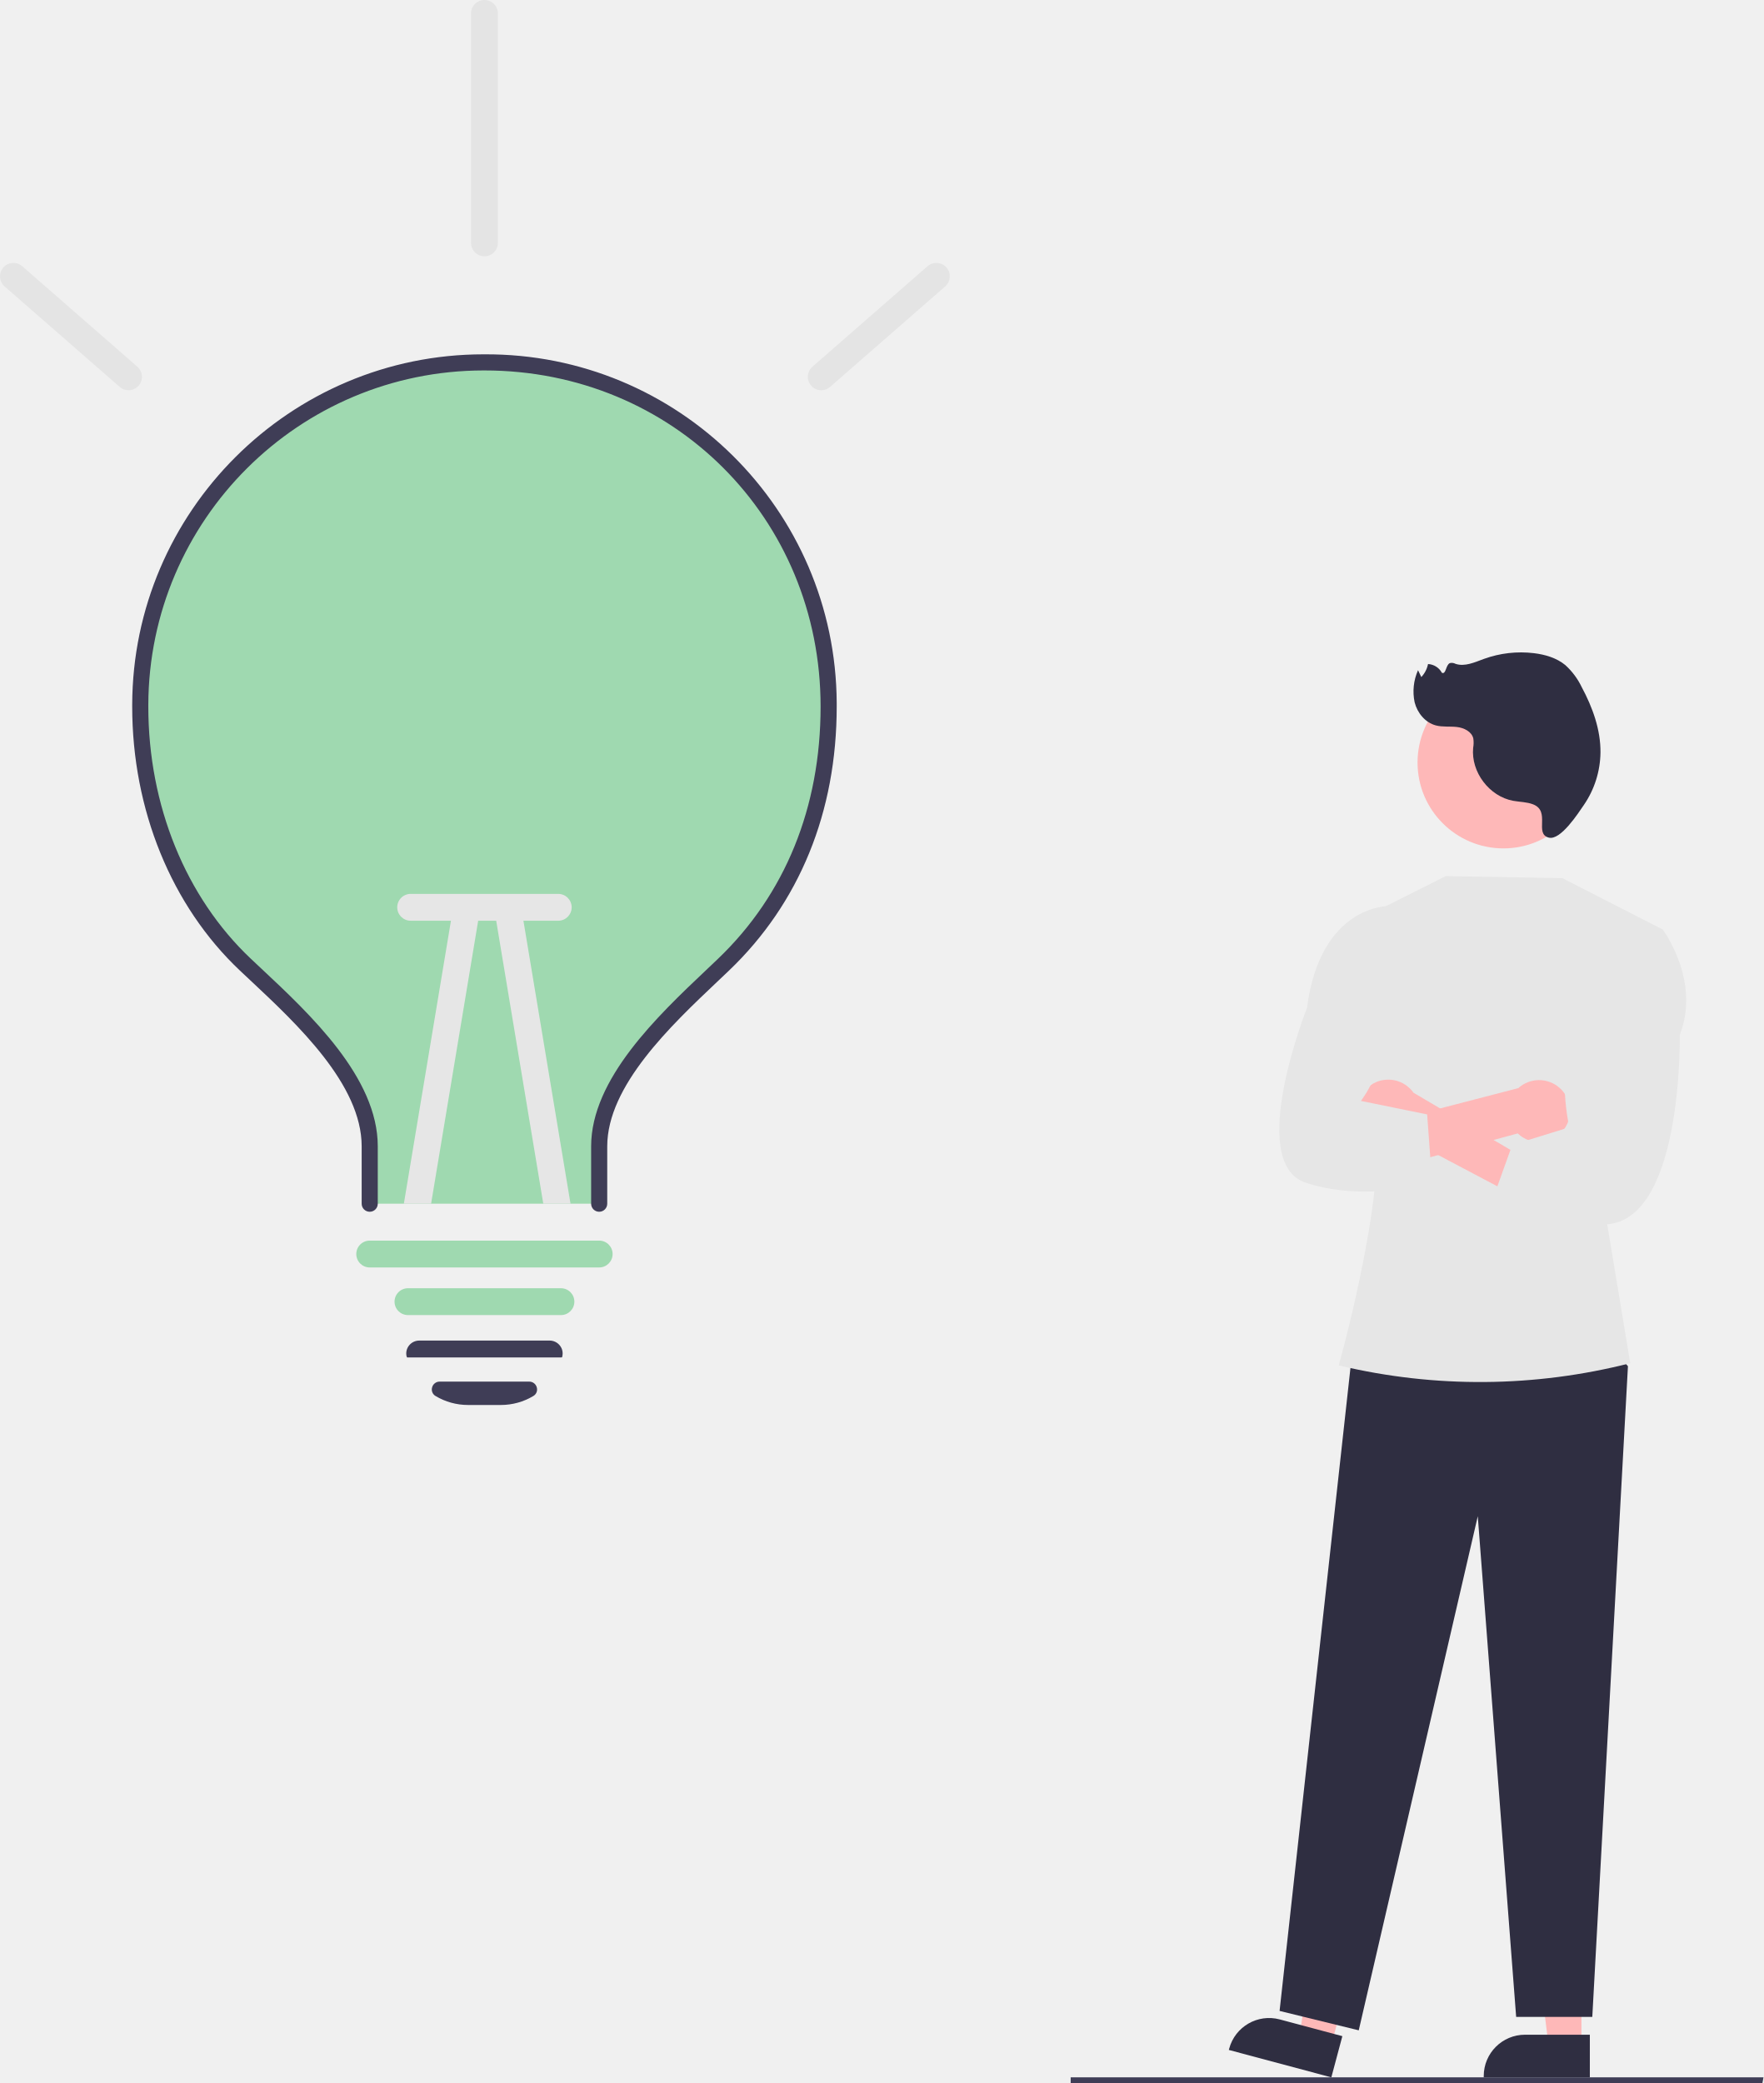
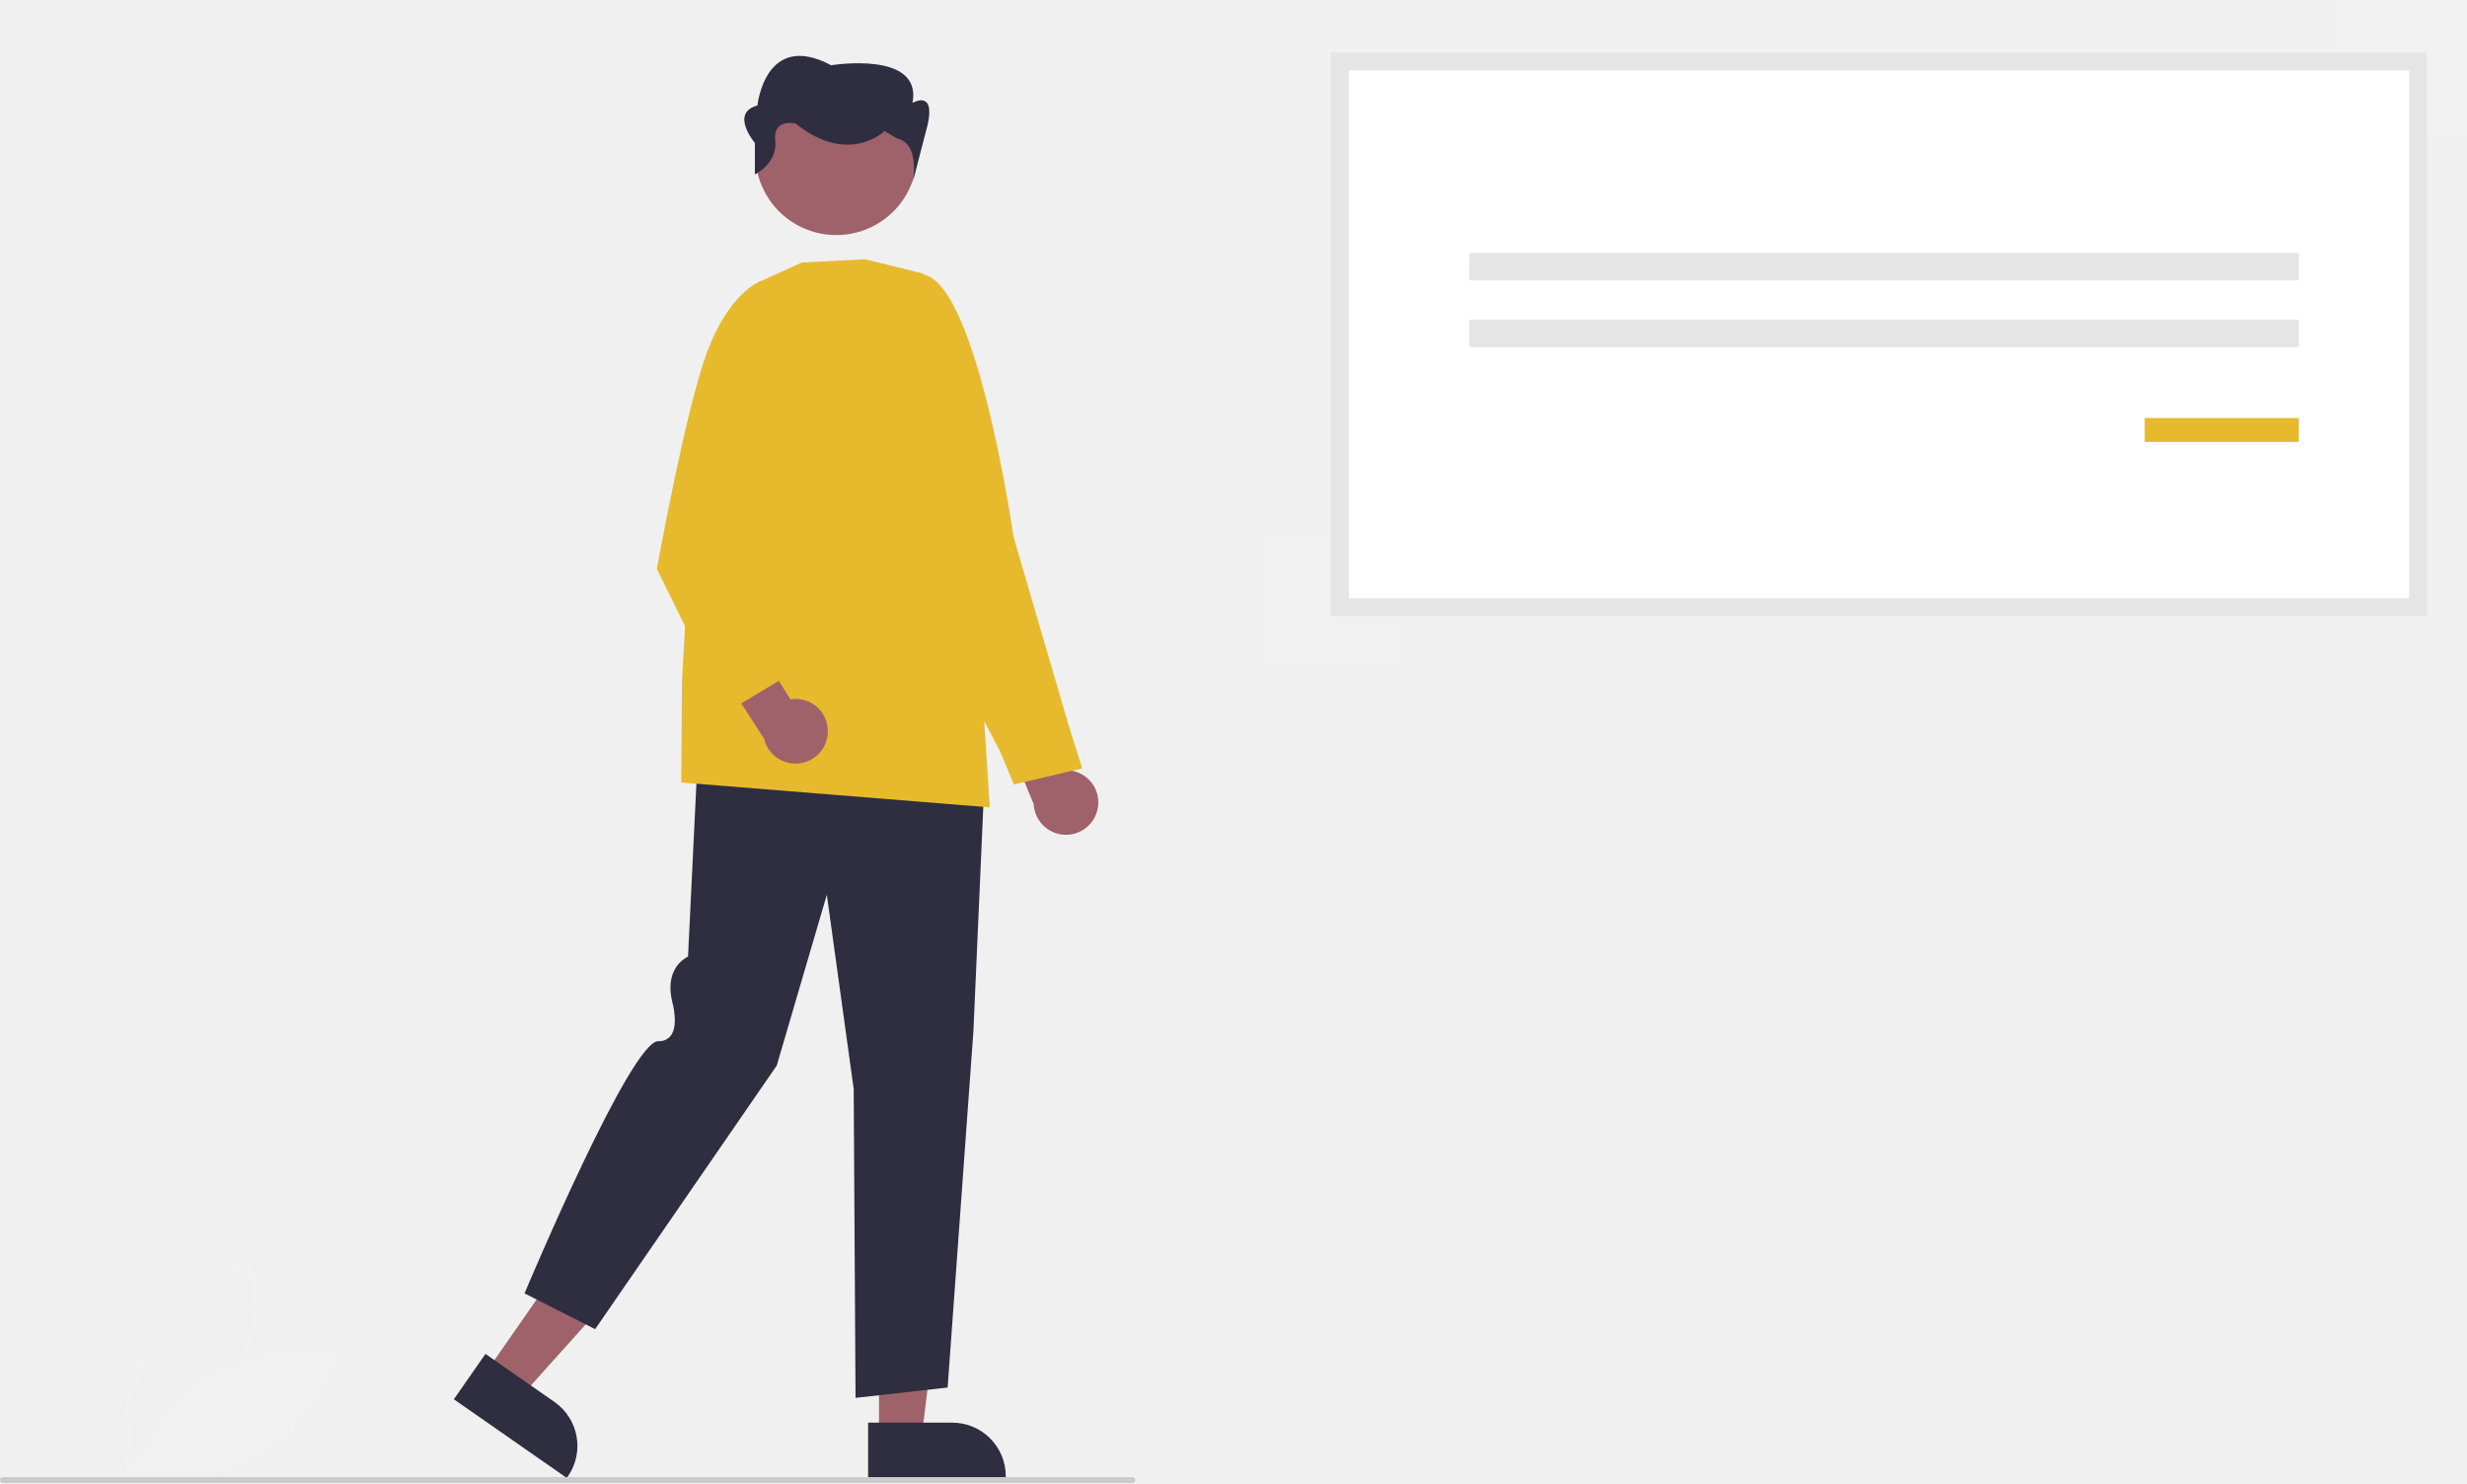
- <svg xmlns="http://www.w3.org/2000/svg" data-name="Layer 1" width="657.036" height="776.139" viewBox="0 0 657.036 776.139">
-   <path d="M916.983,822.598a50.794,50.794,0,0,1-13.59,12.63c-1.12.71-2.27,1.38-3.44,2H872.424c.33-.66.65-1.33.96-2a95.354,95.354,0,0,0-19.84-109.34c16.64,5.14,32.02,15.16,42.08,29.37a64.47,64.47,0,0,1,10.23,23,96.276,96.276,0,0,0-7.67-48.41c13.51,10.99,24.03,26.04,28.04,42.98C930.233,789.778,927.323,808.588,916.983,822.598Z" transform="translate(-271.482 -61.93052)" fill="#f0f0f0" />
-   <path id="b35682e1-9f03-403a-b8b0-c3d37d0d1380-117" data-name="Path 2533" d="M928.136,838.069H670.398v-2.106h258.12Z" transform="translate(-271.482 -61.93052)" fill="#3f3d56" />
-   <path d="M580.23,325.2c0,38.64-13.5,71.63-39.19,96.18-18.23,17.43-46.31,41.86-46.31,67.69v21.37h-85.5V489.07c0-26.1-28.19-50.58-46.31-67.69-25.11-23.69-39.19-58.92-39.19-96.18v-.79a128.251,128.251,0,0,1,256.5.79Z" transform="translate(-271.482 -61.93052)" fill="#9fd9b0" />
-   <path id="ecc2cf6c-8ee8-498c-972d-3c77e28b77e9-118" data-name="Path 2546" d="M494.729,513.441a3,3,0,0,1-3-3v-21.374c0-25.125,24.779-48.58,42.873-65.706,1.5-1.422,2.961-2.8,4.363-4.145,25.029-23.928,38.259-56.437,38.259-94.014,0-70.229-55.013-125.243-125.242-125.243h-.354A125.03,125.03,0,0,0,326.739,324.497v.7c0,36.8,13.939,71.063,38.245,94.007,1.231,1.163,2.51,2.36,3.823,3.589,18.327,17.159,43.427,40.658,43.427,66.275v21.373a3,3,0,0,1-6,0v-21.374c0-23.015-24-45.486-41.528-61.9q-1.978-1.851-3.841-3.605c-25.5-24.072-40.126-59.924-40.126-98.364v-.72c.2-72.045,58.885-130.523,130.88-130.523h.371A130.557,130.557,0,0,1,583.224,323.831q.004.685-0,1.371c0,39.255-13.871,73.264-40.112,98.351-1.409,1.347-2.876,2.736-4.386,4.165-17.3,16.377-41,38.806-41,61.349v21.374a3,3,0,0,1-3,3Z" transform="translate(-271.482 -61.93052)" fill="#3f3d56" />
-   <path id="b22bef41-3cd7-4c1e-881c-c9a642005cb0-119" data-name="Path 2547" d="M480.481,551.936h-57a5,5,0,1,1,0-10h57a5,5,0,0,1,0,10Z" transform="translate(-271.482 -61.93052)" fill="#9fd9b0" />
-   <path d="M458.11,585.435H445.843a23.447,23.447,0,0,1-12.094-3.351,2.794,2.794,0,0,1-1.268-3.214,2.886,2.886,0,0,1,2.802-2.142h33.389a2.887,2.887,0,0,1,2.802,2.142,2.793,2.793,0,0,1-1.269,3.214A23.445,23.445,0,0,1,458.11,585.435Z" transform="translate(-271.482 -61.93052)" fill="#3f3d56" />
-   <path d="M480.491,567.729l-57.338-.006-.178-.381a4.726,4.726,0,0,1,.9-4.058,4.856,4.856,0,0,1,3.823-1.849h48.558a4.855,4.855,0,0,1,3.823,1.849,4.698,4.698,0,0,1,.911,4.007l-.09.386Z" transform="translate(-271.482 -61.93052)" fill="#3f3d56" />
-   <path id="e0eb6627-54a4-4797-861b-0d156b8b485b-120" data-name="Path 2548" d="M319.381,207.342a4.98,4.98,0,0,1-3.286-1.233l-42.939-37.481a5,5,0,0,1,6.576-7.533l42.939,37.481a5,5,0,0,1-3.29,8.767Z" transform="translate(-271.482 -61.93052)" fill="#e4e4e4" />
-   <path id="e13fc22b-cd18-4b6e-a2d4-df4b74c6b7e7-121" data-name="Path 2549" d="M577.459,207.342a5,5,0,0,1-3.29-8.767l42.938-37.484a5,5,0,0,1,6.576,7.533l-42.939,37.481A4.98,4.98,0,0,1,577.459,207.342Z" transform="translate(-271.482 -61.93052)" fill="#e4e4e4" />
-   <path id="a74da646-4683-465e-97fe-dd817e7fc328-122" data-name="Path 2550" d="M494.729,534.191h-85.5a5,5,0,0,1,0-10h85.5a5,5,0,0,1,0,10Z" transform="translate(-271.482 -61.93052)" fill="#9fd9b0" />
-   <path d="M449.88,403.57,432.1,510.44H421.95l18.06-108.51a5.003,5.003,0,0,1,9.87,1.64Z" transform="translate(-271.482 -61.93052)" fill="#e6e6e6" />
-   <path d="M484.05,510.44H473.9L456.12,403.57a5.003,5.003,0,0,1,9.87-1.64Z" transform="translate(-271.482 -61.93052)" fill="#e6e6e6" />
-   <path id="be3a5c8a-fbb4-472c-819b-e8dd06032f6a-123" data-name="Path 2551" d="M419.485,400a5,5,0,0,1,5-5h54.993a5,5,0,0,1,0,10h-54.993A5,5,0,0,1,419.485,400Z" transform="translate(-271.482 -61.93052)" fill="#e6e6e6" />
-   <path id="e9f776ed-f4b6-47dc-b212-c247d99ecb23-124" data-name="Path 2553" d="M451.981,157.431a5,5,0,0,1-5-5v-85.5a5,5,0,0,1,10,0v85.5A5,5,0,0,1,451.981,157.431Z" transform="translate(-271.482 -61.93052)" fill="#e4e4e4" />
-   <path id="eba1f826-879a-4c25-b118-6bb025be95d0-125" data-name="Path 2559" d="M860.701,824.08H848.443l-5.832-47.288h18.092Z" transform="translate(-271.482 -61.93052)" fill="#feb8b8" />
-   <path id="f6694a1b-3521-46e6-aa9c-51f4297aac52-126" data-name="Path 2560" d="M863.828,835.964H824.297v-.5a15.387,15.387,0,0,1,15.385-15.386h24.146Z" transform="translate(-271.482 -61.93052)" fill="#2f2e41" />
-   <path id="fae71c2d-33fb-45f7-8331-19b4de5eddc8-127" data-name="Path 2561" d="M767.564,823.676l-11.844-3.167,6.58-47.19,17.48,4.674Z" transform="translate(-271.482 -61.93052)" fill="#feb8b8" />
-   <path id="b3b10fd6-5fa4-49f3-8270-96ad6a3a1e0e-128" data-name="Path 2562" d="M767.515,835.964l-38.189-10.212.129-.483a15.387,15.387,0,0,1,18.839-10.89h0l23.325,6.237Z" transform="translate(-271.482 -61.93052)" fill="#2f2e41" />
-   <path id="f6267da0-acb1-421a-9dac-5a6151c1f955-129" data-name="Path 2563" d="M867.754,559.068l10.269,11.931-13.28,242.442h-28.369l-14.3-186.551-44.349,191.554-29.492-7.233,26.816-243.3Z" transform="translate(-271.482 -61.93052)" fill="#2f2e41" />
-   <path id="ea0dabd6-18d7-4484-8048-4cddc34702bd-130" data-name="Path 2564" d="M781.905,402.543l28.246-14.172,43.437.764,37.38,19.127L869.7,514.48l9.187,55.38h0a226.533,226.533,0,0,1-108.335.892l-.284-.068s21.114-74.916,12.126-97.779Z" transform="translate(-271.482 -61.93052)" fill="#e6e6e6" />
-   <path id="a75b604a-8411-40e9-b5d3-81fba8b6e00c-131" data-name="Path 2565" d="M863.621,345.935a31.994,31.994,0,1,0,0,.237Z" transform="translate(-271.482 -61.93052)" fill="#feb8b8" />
-   <path id="b97e8772-edf1-4d51-bb40-aaab108bf113-132" data-name="Path 2567" d="M778.007,479.983a11.462,11.462,0,0,0,16.65,5.627l57.353,30.318,1.857-13.971-55.73-32.863a11.524,11.524,0,0,0-20.131,10.889Z" transform="translate(-271.482 -61.93052)" fill="#feb8b8" />
-   <path id="b7638692-4395-4c34-bc33-e4b41c888504-133" data-name="Path 2568" d="M854.436,482.399a11.462,11.462,0,0,1-17.478,1.848l-62.6,17.035.545-17.738,62.271-16.173a11.524,11.524,0,0,1,17.261,15.03Z" transform="translate(-271.482 -61.93052)" fill="#feb8b8" />
-   <path id="fb7d8996-2760-43c1-a9a4-d402d6d3756c-134" data-name="Path 2569" d="M878.762,409.031l12.205-.765s14.29,18.855,6.364,39.316c0,0,1.373,73.5-30.276,70.48s-41.65-3.019-41.65-3.019l9.5-26.5,21.253-6.562s-6.55-28.894,5.849-40.916Z" transform="translate(-271.482 -61.93052)" fill="#e6e6e6" />
-   <path id="a9eb06d8-8cbf-43ab-991d-4f9eccd60edd-135" data-name="Path 2570" d="M790.63,408.386l-1.725-8.843s-25.44-.6-30.47,37.951c0,0-22.877,57.692-.454,65.121s47.089,0,47.089,0l-1.857-25.444-24.67-5.033s12.745-16.489,5.805-30.792Z" transform="translate(-271.482 -61.93052)" fill="#e6e6e6" />
-   <path id="ba7ab43e-494b-455d-a87f-0e0f24cb0a47-136" data-name="Path 2387" d="M842.704,361.645c-2.353-.923-4.959-.875-7.446-1.331-8.893-1.638-15.752-10.706-14.908-19.71a10.848,10.848,0,0,0,.058-3.533c-.616-2.569-3.472-3.948-6.095-4.256s-5.333.086-7.885-.597c-3.94-1.055-6.883-4.648-7.881-8.603a19.487,19.487,0,0,1,1.267-11.963l1.224,2.552a9.918,9.918,0,0,0,2.506-4.853,6.255,6.255,0,0,1,5.166,3.273c1.581.706,1.388-2.906,2.964-3.621a2.959,2.959,0,0,1,2.1.273c3.473,1.165,7.156-.583,10.597-1.836a40.417,40.417,0,0,1,18.642-2.13c4.183.511,8.405,1.747,11.66,4.42a26.607,26.607,0,0,1,6.156,8.274c4.017,7.508,7.043,15.792,6.961,24.31a35.298,35.298,0,0,1-6.165,19.519c-2.052,2.986-8.68,13.343-13.085,12.203C843.009,372.607,849.329,364.243,842.704,361.645Z" transform="translate(-271.482 -61.93052)" fill="#2f2e41" />
+ <svg xmlns="http://www.w3.org/2000/svg" data-name="Layer 1" width="832.206" height="500.356" viewBox="0 0 832.206 500.356">
+   <path d="M227.317,699.06c-.056-.245-5.44-24.798,5.556-45.19,10.996-20.392,34.468-29.385,34.704-29.474l1.073-.402.253,1.118c.056.245,5.44,24.798-5.556,45.19-10.996,20.392-34.468,29.385-34.704,29.474l-1.073.402Zm39.862-72.338c-4.702,2.022-23.258,10.874-32.545,28.097-9.288,17.225-6.486,37.594-5.592,42.631,4.7-2.018,23.249-10.855,32.545-28.097C270.874,652.129,268.072,631.762,267.178,626.722Z" transform="translate(-183.897 -199.8219)" fill="#f1f1f1" />
+   <path d="M254.944,663.149c-19.761,11.889-27.371,35.503-27.371,35.503s24.428,4.339,44.188-7.55,27.371-35.503,27.371-35.503S274.704,651.26,254.944,663.149Z" transform="translate(-183.897 -199.8219)" fill="#f1f1f1" />
+   <path d="M554.193,472.564a10.837,10.837,0,0,0-10.48-12.897l-9.151-23.012-15.341,2.15,13.379,32.317a10.896,10.896,0,0,0,21.592,1.443Z" transform="translate(-183.897 -199.8219)" fill="#9f616a" />
+   <path d="M525.93,464.479l-4.753-11.335-29.621-56.385,1.611-104.332.309-.041c18.954-2.504,31.778,84.829,32.315,88.548l18.716,64.008,4.455,14.108Z" transform="translate(-183.897 -199.8219)" fill="#e7ba2e" />
+   <polygon points="296.518 484.658 310.92 484.657 317.771 429.106 296.515 429.107 296.518 484.658" fill="#9f616a" />
+   <path d="M476.741,679.778l28.363-.001h.001a18.076,18.076,0,0,1,18.075,18.075v.587l-46.438.002Z" transform="translate(-183.897 -199.8219)" fill="#2f2e41" />
+   <polygon points="164.095 462.715 175.912 470.949 213.294 429.291 195.854 417.138 164.095 462.715" fill="#9f616a" />
+   <path d="M347.667,656.579l23.271,16.216.001.001a18.076,18.076,0,0,1,4.495,25.164l-.336.482L336.997,671.891Z" transform="translate(-183.897 -199.8219)" fill="#2f2e41" />
+   <path d="M472.5,671.422l-.622-104.21L462.815,501.686,445.92,559.31l-.033.047-61.225,88.885-23.823-12.07.131-.31c1.456-3.463,35.762-84.794,44.983-84.794a4.98,4.98,0,0,0,4.242-1.864c2.706-3.614.502-11.283.48-11.36-2.64-10.946,3.997-14.674,5.319-15.296l3.556-73.397.369.025,96.39,6.761-4.044,91.766-8.699,120.232-.299.034Z" transform="translate(-183.897 -199.8219)" fill="#2f2e41" />
+   <path d="M517.781,472.202l-.417-.034L413.7,463.812l.256-34.3,5.074-89.558.029-.062,20.663-44.859,14.647-6.633,21.37-1.125.052.013,19.503,4.832,20.288,145.639Z" transform="translate(-183.897 -199.8219)" fill="#e7ba2e" />
+   <circle cx="465.995" cy="251.83" r="27.294" transform="translate(-247.5841 54.55847) rotate(-28.66324)" fill="#9f616a" />
+   <path d="M438.546,258.681v-10.634s-8.576-10.1.858-12.645c0,0,2.573-25.443,24.87-13.57,0,0,30.873-5.089,27.443,12.721,0,0,7.718-4.65,5.146,7.224L491.887,260.904s2.403-12.634-5.315-14.33l-4.288-2.544s-12.006,11.873-30.016-2.544c0,0-7.718-1.842-6.861,5.791S438.546,258.681,438.546,258.681Z" transform="translate(-183.897 -199.8219)" fill="#2f2e41" />
+   <path d="M463.154,446.587a10.837,10.837,0,0,0-12.624-10.807l-13.132-20.997-14.706,4.868,18.961,29.391a10.896,10.896,0,0,0,21.5-2.456Z" transform="translate(-183.897 -199.8219)" fill="#9f616a" />
+   <path d="M429.236,439.969l-23.758-48.235.021-.117c.096-.534,9.659-53.634,16.973-73.152,7.36-19.641,17.436-23.585,17.861-23.743l.213-.079,9.034,8.665-12.514,83.527,13.489,40.284Z" transform="translate(-183.897 -199.8219)" fill="#e7ba2e" />
+   <rect x="786.206" width="46" height="46" fill="#f1f1f1" />
+   <rect x="426.206" y="179" width="46" height="46" fill="#f1f1f1" />
+   <path d="M635.922,404.665H999.597V220.556H635.922Z" transform="translate(-183.897 -199.8219)" fill="#fff" />
+   <path d="M1002.597,407.665H632.922V217.556h369.675Zm-363.675-6h357.675V223.556H638.922Z" transform="translate(-183.897 -199.8219)" fill="#e5e5e5" />
+   <rect x="495.678" y="85.316" width="279.806" height="9.279" fill="#e5e5e5" />
+   <rect x="495.678" y="107.819" width="279.806" height="9.279" fill="#e5e5e5" />
+   <rect x="723.484" y="141.045" width="52" height="8.053" fill="#e7ba2e" />
+   <path d="M565.897,700.138h-381a1,1,0,1,1,0-2h381a1,1,0,0,1,0,2Z" transform="translate(-183.897 -199.8219)" fill="#cbcbcb" />
</svg>
